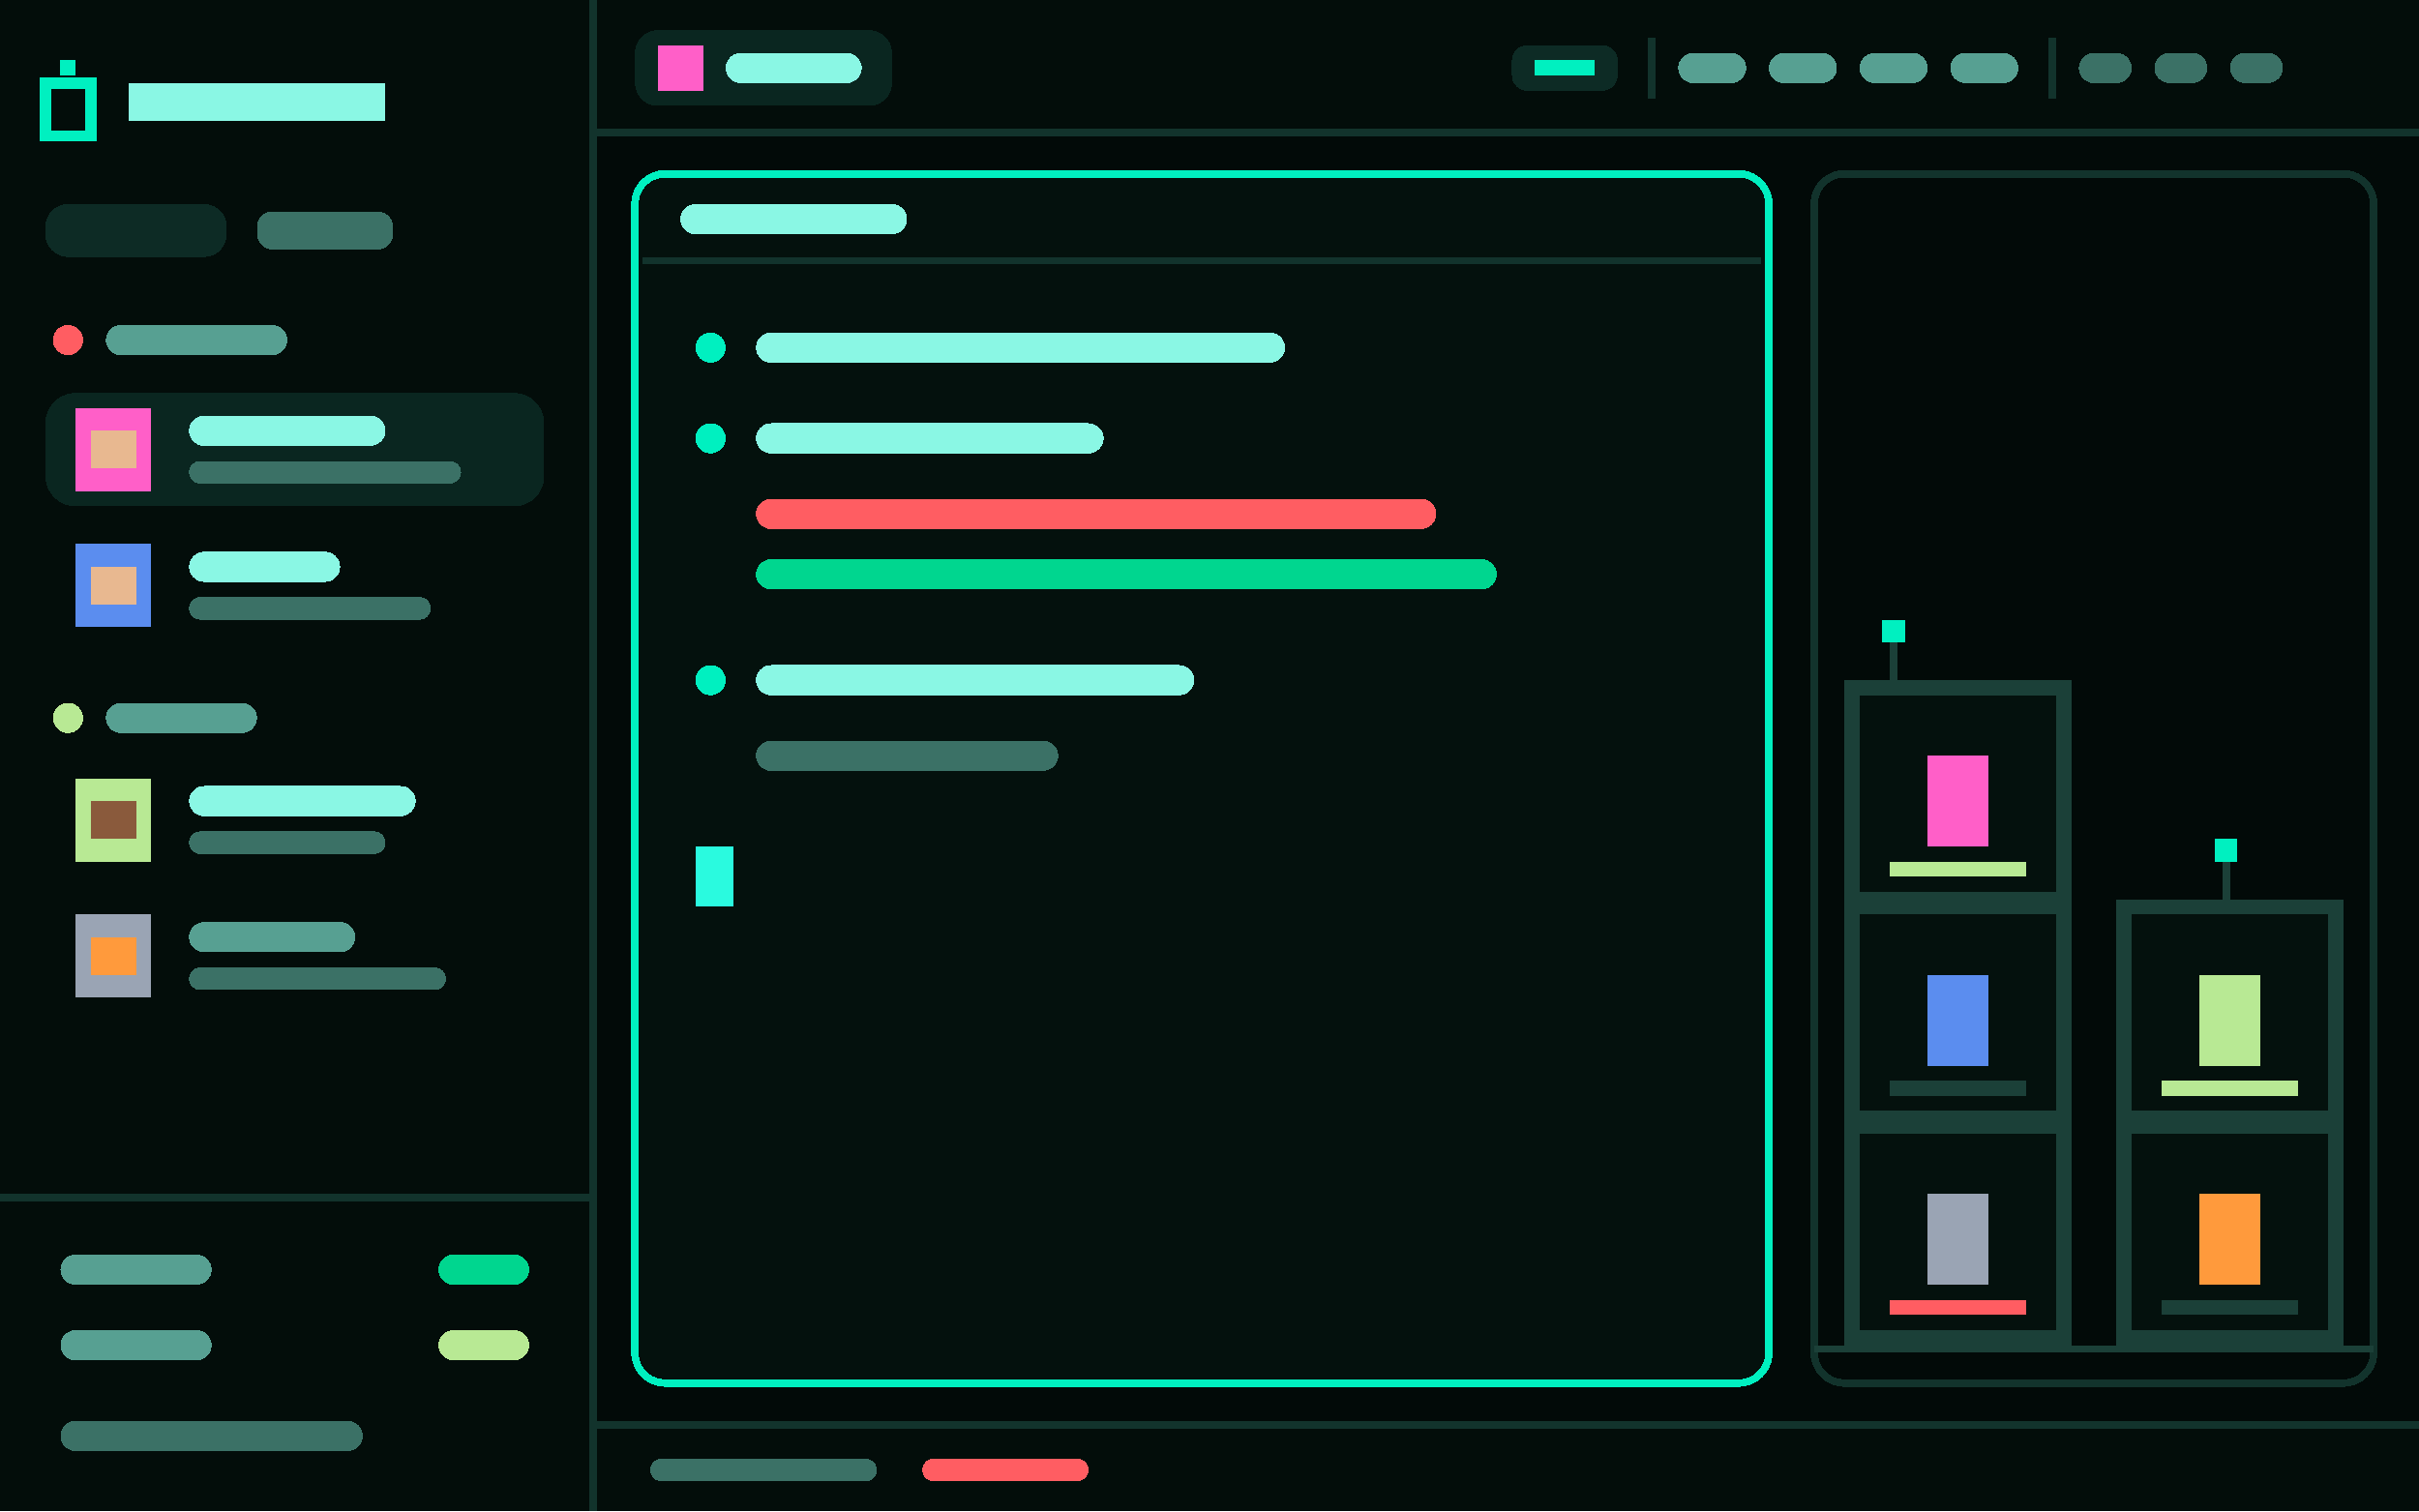
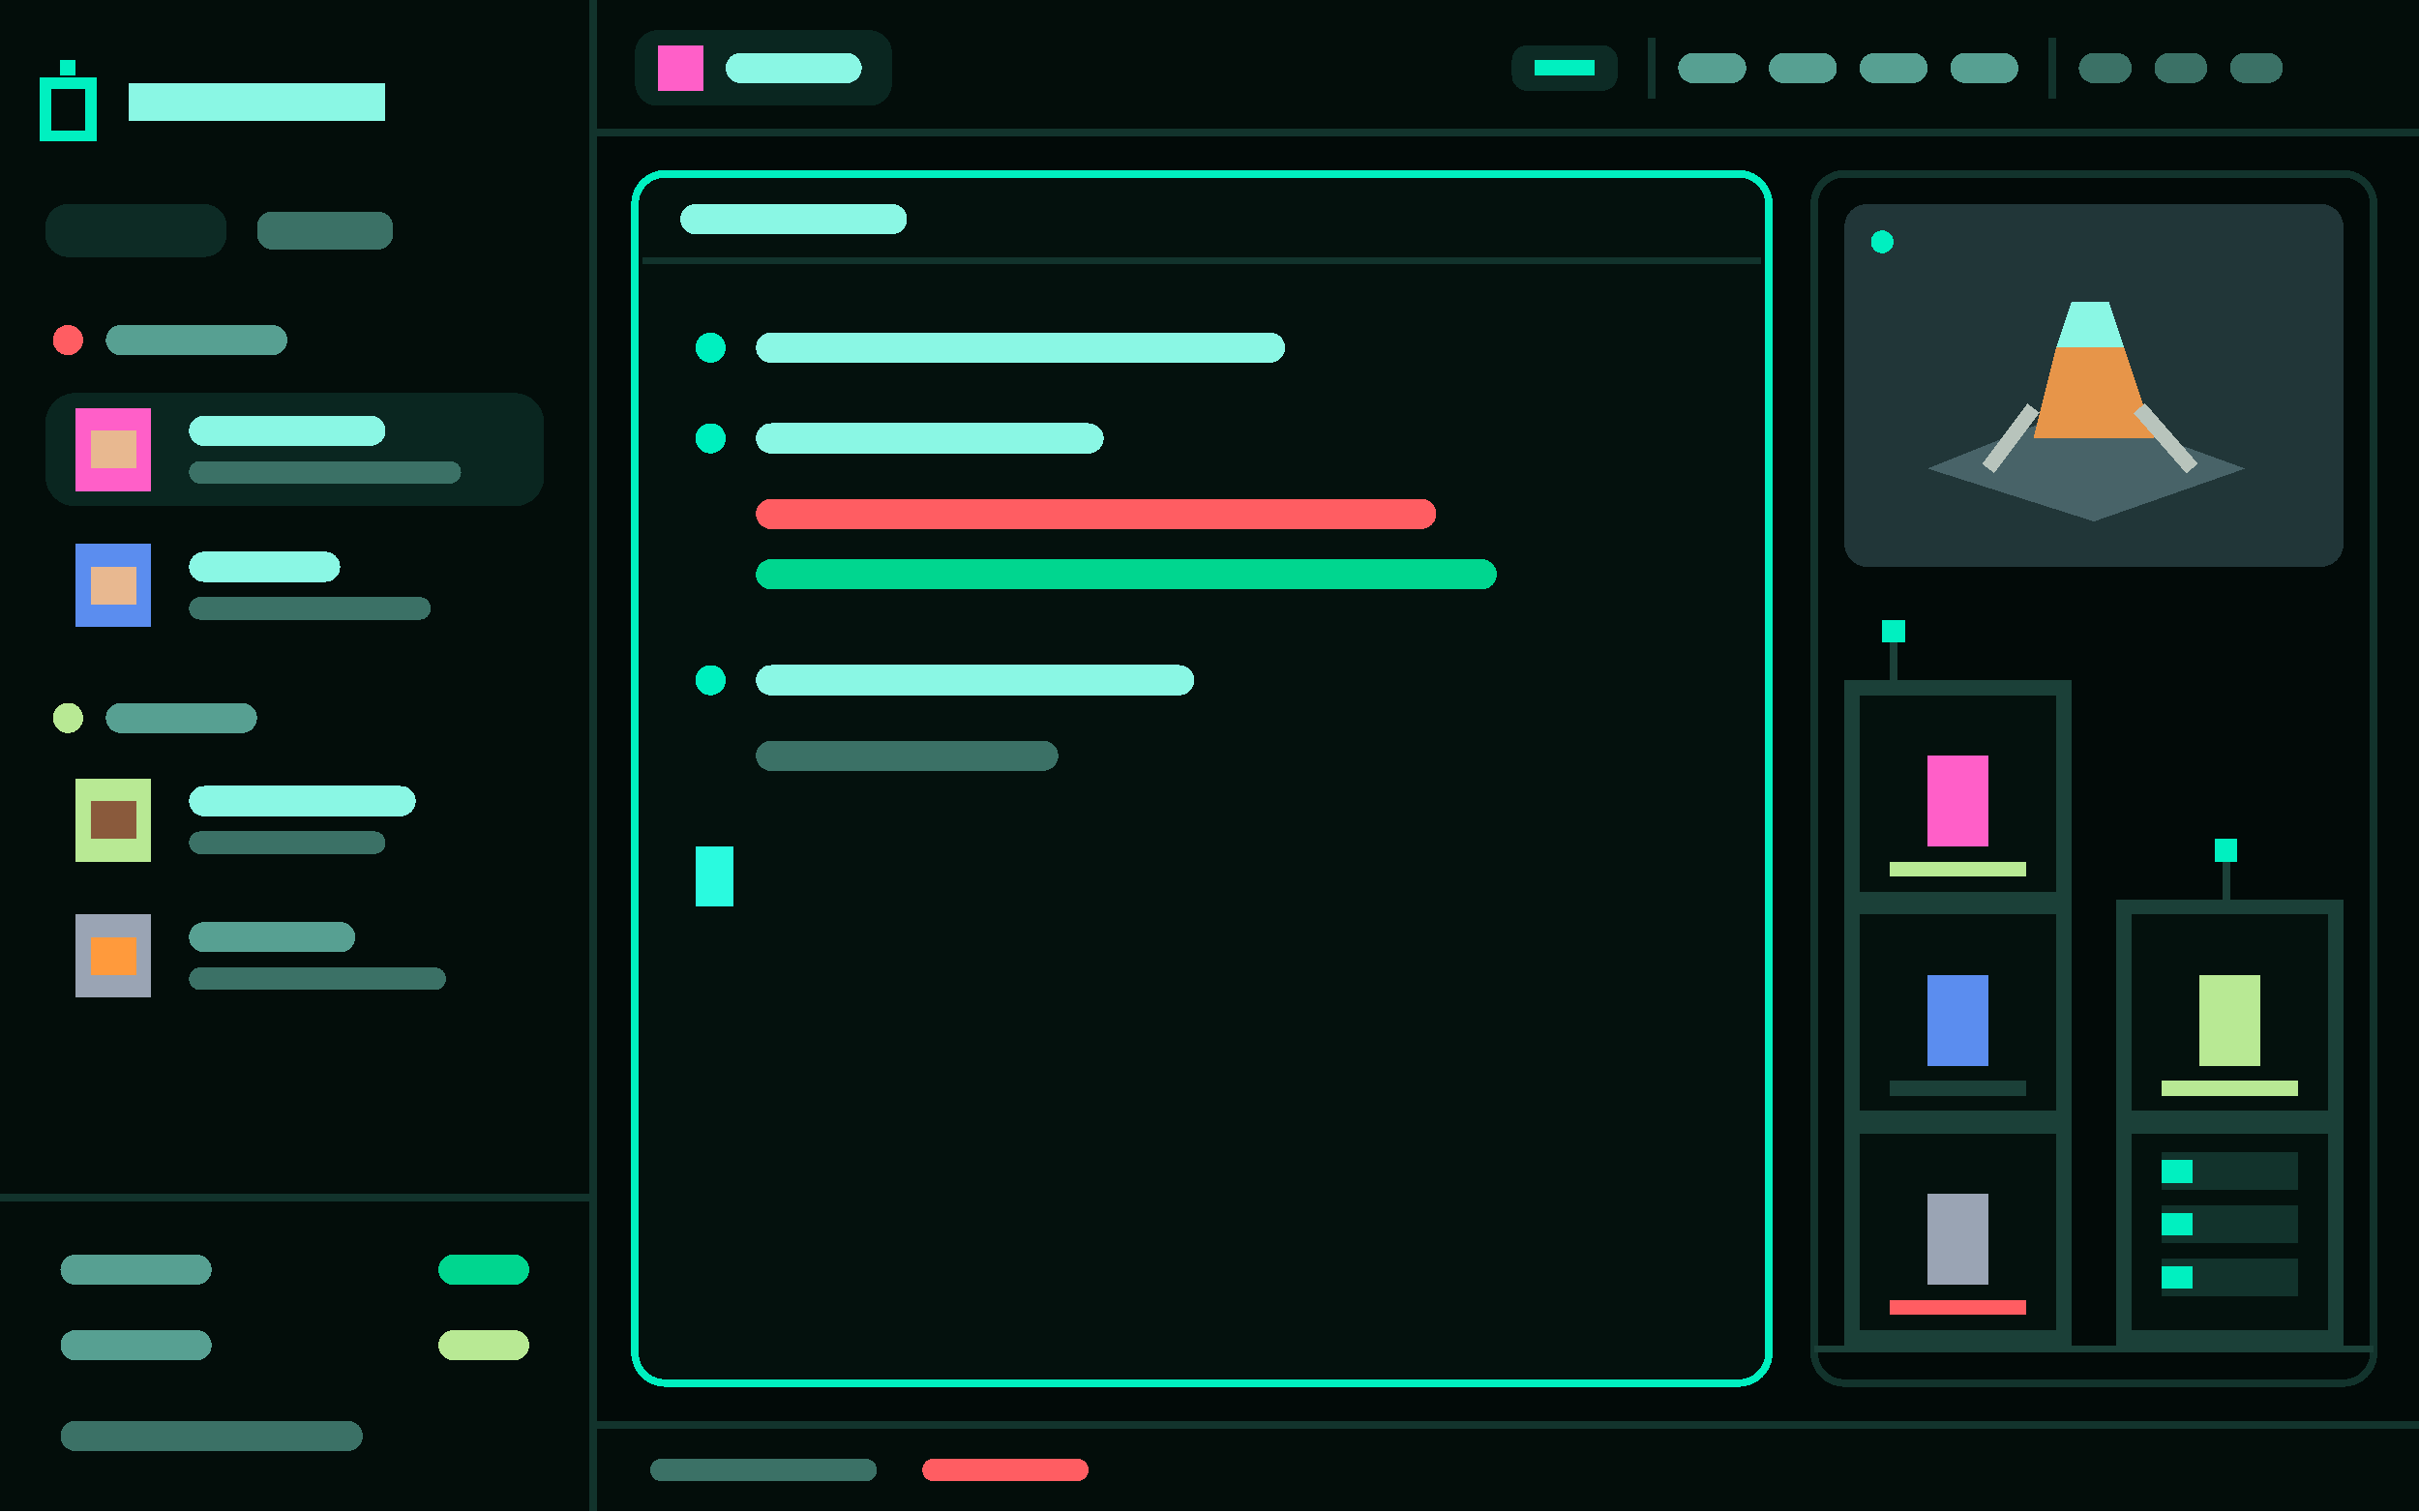
<svg xmlns="http://www.w3.org/2000/svg" viewBox="0 0 320 200" shape-rendering="crispEdges">
  <rect width="320" height="200" fill="#020a08" />
  <rect width="78" height="200" fill="#030d0a" />
  <rect x="78" width="1" height="200" fill="#12332c" />
  <rect x="8" y="8" width="2" height="2" fill="#00f0c0" />
  <rect x="6" y="11" width="6" height="7" fill="none" stroke="#00f0c0" stroke-width="1.5" />
  <rect x="17" y="11" width="34" height="5" fill="#8af7e4" />
  <rect x="6" y="27" width="24" height="7" rx="3" fill="#0d2b25" />
  <rect x="34" y="28" width="18" height="5" rx="2" fill="#3b7166" />
  <circle cx="9" cy="45" r="2" fill="#ff5d62" />
  <rect x="14" y="43" width="24" height="4" rx="2" fill="#57a092" />
  <rect x="6" y="52" width="66" height="15" rx="4" fill="#0a2620" />
  <rect x="10" y="54" width="10" height="11" fill="#ff5fc8" />
  <rect x="12" y="57" width="6" height="5" fill="#e8b890" />
  <rect x="25" y="55" width="26" height="4" rx="2" fill="#8af7e4" />
  <rect x="25" y="61" width="36" height="3" rx="1.5" fill="#3b7166" />
  <rect x="10" y="72" width="10" height="11" fill="#5b8def" />
  <rect x="12" y="75" width="6" height="5" fill="#e8b890" />
  <rect x="25" y="73" width="20" height="4" rx="2" fill="#8af7e4" />
  <rect x="25" y="79" width="32" height="3" rx="1.5" fill="#3b7166" />
  <circle cx="9" cy="95" r="2" fill="#b8e994" />
  <rect x="14" y="93" width="20" height="4" rx="2" fill="#57a092" />
  <rect x="10" y="103" width="10" height="11" fill="#b8e994" />
  <rect x="12" y="106" width="6" height="5" fill="#8a5a3c" />
  <rect x="25" y="104" width="30" height="4" rx="2" fill="#8af7e4" />
  <rect x="25" y="110" width="26" height="3" rx="1.5" fill="#3b7166" />
  <rect x="10" y="121" width="10" height="11" fill="#9aa4b4" />
  <rect x="12" y="124" width="6" height="5" fill="#ff9a3c" />
  <rect x="25" y="122" width="22" height="4" rx="2" fill="#57a092" />
  <rect x="25" y="128" width="34" height="3" rx="1.5" fill="#3b7166" />
  <rect y="158" width="78" height="1" fill="#12332c" />
  <rect x="8" y="166" width="20" height="4" rx="2" fill="#57a092" />
  <rect x="58" y="166" width="12" height="4" rx="2" fill="#00d68f" />
  <rect x="8" y="176" width="20" height="4" rx="2" fill="#57a092" />
  <rect x="58" y="176" width="12" height="4" rx="2" fill="#b8e994" />
  <rect x="8" y="188" width="40" height="4" rx="2" fill="#3b7166" />
  <rect x="79" width="241" height="17" fill="#030d0a" />
  <rect x="79" y="17" width="241" height="1" fill="#12332c" />
  <rect x="84" y="4" width="34" height="10" rx="3" fill="#0a2620" />
  <rect x="87" y="6" width="6" height="6" fill="#ff5fc8" />
  <rect x="96" y="7" width="18" height="4" rx="2" fill="#8af7e4" />
  <rect x="200" y="6" width="14" height="6" rx="2" fill="#0d2b25" />
  <rect x="203" y="8" width="8" height="2" fill="#00f0c0" />
  <rect x="218" y="5" width="1" height="8" fill="#12332c" />
  <rect x="222" y="7" width="9" height="4" rx="2" fill="#57a092" />
  <rect x="234" y="7" width="9" height="4" rx="2" fill="#57a092" />
  <rect x="246" y="7" width="9" height="4" rx="2" fill="#57a092" />
  <rect x="258" y="7" width="9" height="4" rx="2" fill="#57a092" />
  <rect x="271" y="5" width="1" height="8" fill="#12332c" />
  <rect x="275" y="7" width="7" height="4" rx="2" fill="#3b7166" />
  <rect x="285" y="7" width="7" height="4" rx="2" fill="#3b7166" />
  <rect x="295" y="7" width="7" height="4" rx="2" fill="#3b7166" />
  <rect x="84" y="23" width="150" height="160" rx="4" fill="#04110d" stroke="#00f0c0" stroke-width="1" />
  <rect x="85" y="34" width="148" height="1" fill="#12332c" />
  <rect x="90" y="27" width="30" height="4" rx="2" fill="#8af7e4" />
  <rect x="92" y="44" width="4" height="4" rx="2" fill="#00f0c0" />
  <rect x="100" y="44" width="70" height="4" rx="2" fill="#8af7e4" />
  <rect x="92" y="56" width="4" height="4" rx="2" fill="#00f0c0" />
  <rect x="100" y="56" width="46" height="4" rx="2" fill="#8af7e4" />
  <rect x="100" y="66" width="90" height="4" rx="2" fill="#ff5d62" />
  <rect x="100" y="74" width="98" height="4" rx="2" fill="#00d68f" />
  <rect x="92" y="88" width="4" height="4" rx="2" fill="#00f0c0" />
  <rect x="100" y="88" width="58" height="4" rx="2" fill="#8af7e4" />
  <rect x="100" y="98" width="40" height="4" rx="2" fill="#3b7166" />
  <rect x="92" y="112" width="5" height="8" fill="#2afadf" />
  <rect x="240" y="23" width="74" height="160" rx="4" fill="#020a08" stroke="#12332c" stroke-width="1" />
+   <rect x="244" y="27" width="66" height="48" rx="3" fill="#213638" />
+   <path d="M255 62l20-8 22 8-20 7z" fill="#486368" />
+   <path d="M269 58l3-12h9l4 12z" fill="#e79549" />
+   <path d="M272 46l2-6h5l2 6z" fill="#8af7e4" />
+   <path d="M269 54l-6 8m20-8 7 8" fill="none" stroke="#b8c4bc" stroke-width="2" />
+   <circle cx="249" cy="32" r="1.5" fill="#00f0c0" />
  <rect x="250" y="84" width="1" height="6" fill="#1b4038" />
  <rect x="249" y="82" width="3" height="3" fill="#00f0c0" />
  <rect x="244" y="90" width="30" height="88" fill="#1b4038" />
  <rect x="246" y="92" width="26" height="26" fill="#04110d" />
  <rect x="255" y="100" width="8" height="12" fill="#ff5fc8" />
  <rect x="250" y="114" width="18" height="2" fill="#b8e994" />
  <rect x="246" y="121" width="26" height="26" fill="#04110d" />
  <rect x="255" y="129" width="8" height="12" fill="#5b8def" />
  <rect x="250" y="143" width="18" height="2" fill="#1b4038" />
  <rect x="246" y="150" width="26" height="26" fill="#04110d" />
  <rect x="255" y="158" width="8" height="12" fill="#9aa4b4" />
  <rect x="250" y="172" width="18" height="2" fill="#ff5d62" />
  <rect x="294" y="113" width="1" height="6" fill="#1b4038" />
  <rect x="293" y="111" width="3" height="3" fill="#00f0c0" />
  <rect x="280" y="119" width="30" height="59" fill="#1b4038" />
  <rect x="282" y="121" width="26" height="26" fill="#04110d" />
  <rect x="291" y="129" width="8" height="12" fill="#b8e994" />
  <rect x="286" y="143" width="18" height="2" fill="#b8e994" />
  <rect x="282" y="150" width="26" height="26" fill="#04110d" />
-   <rect x="291" y="158" width="8" height="12" fill="#ff9a3c" />
-   <rect x="286" y="172" width="18" height="2" fill="#1b4038" />
+   <path d="M286 155h18m-18 7h18m-18 7h18" stroke="#12332c" stroke-width="5" />
+   <path d="M286 155h4m-4 7h4m-4 7h4" stroke="#00f0c0" stroke-width="3" />
  <rect x="240" y="178" width="74" height="1" fill="#1b4038" />
  <rect x="79" y="189" width="241" height="11" fill="#030d0a" />
  <rect x="79" y="188" width="241" height="1" fill="#12332c" />
  <rect x="86" y="193" width="30" height="3" rx="1.5" fill="#3b7166" />
  <rect x="122" y="193" width="22" height="3" rx="1.5" fill="#ff5d62" />
</svg>
